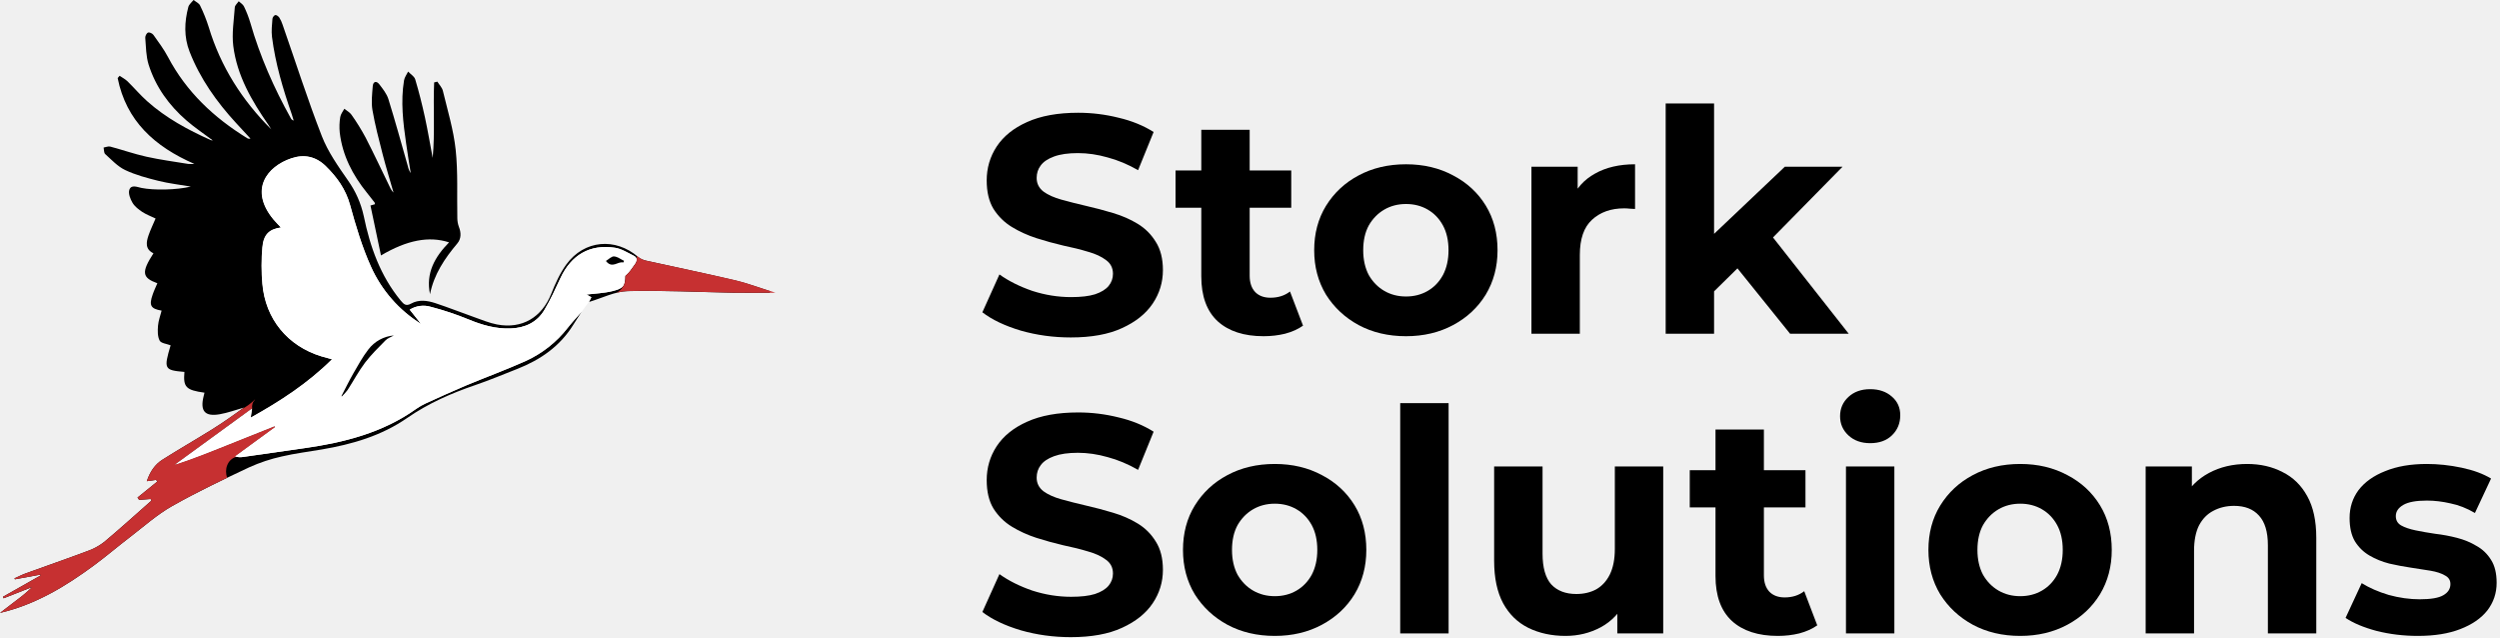
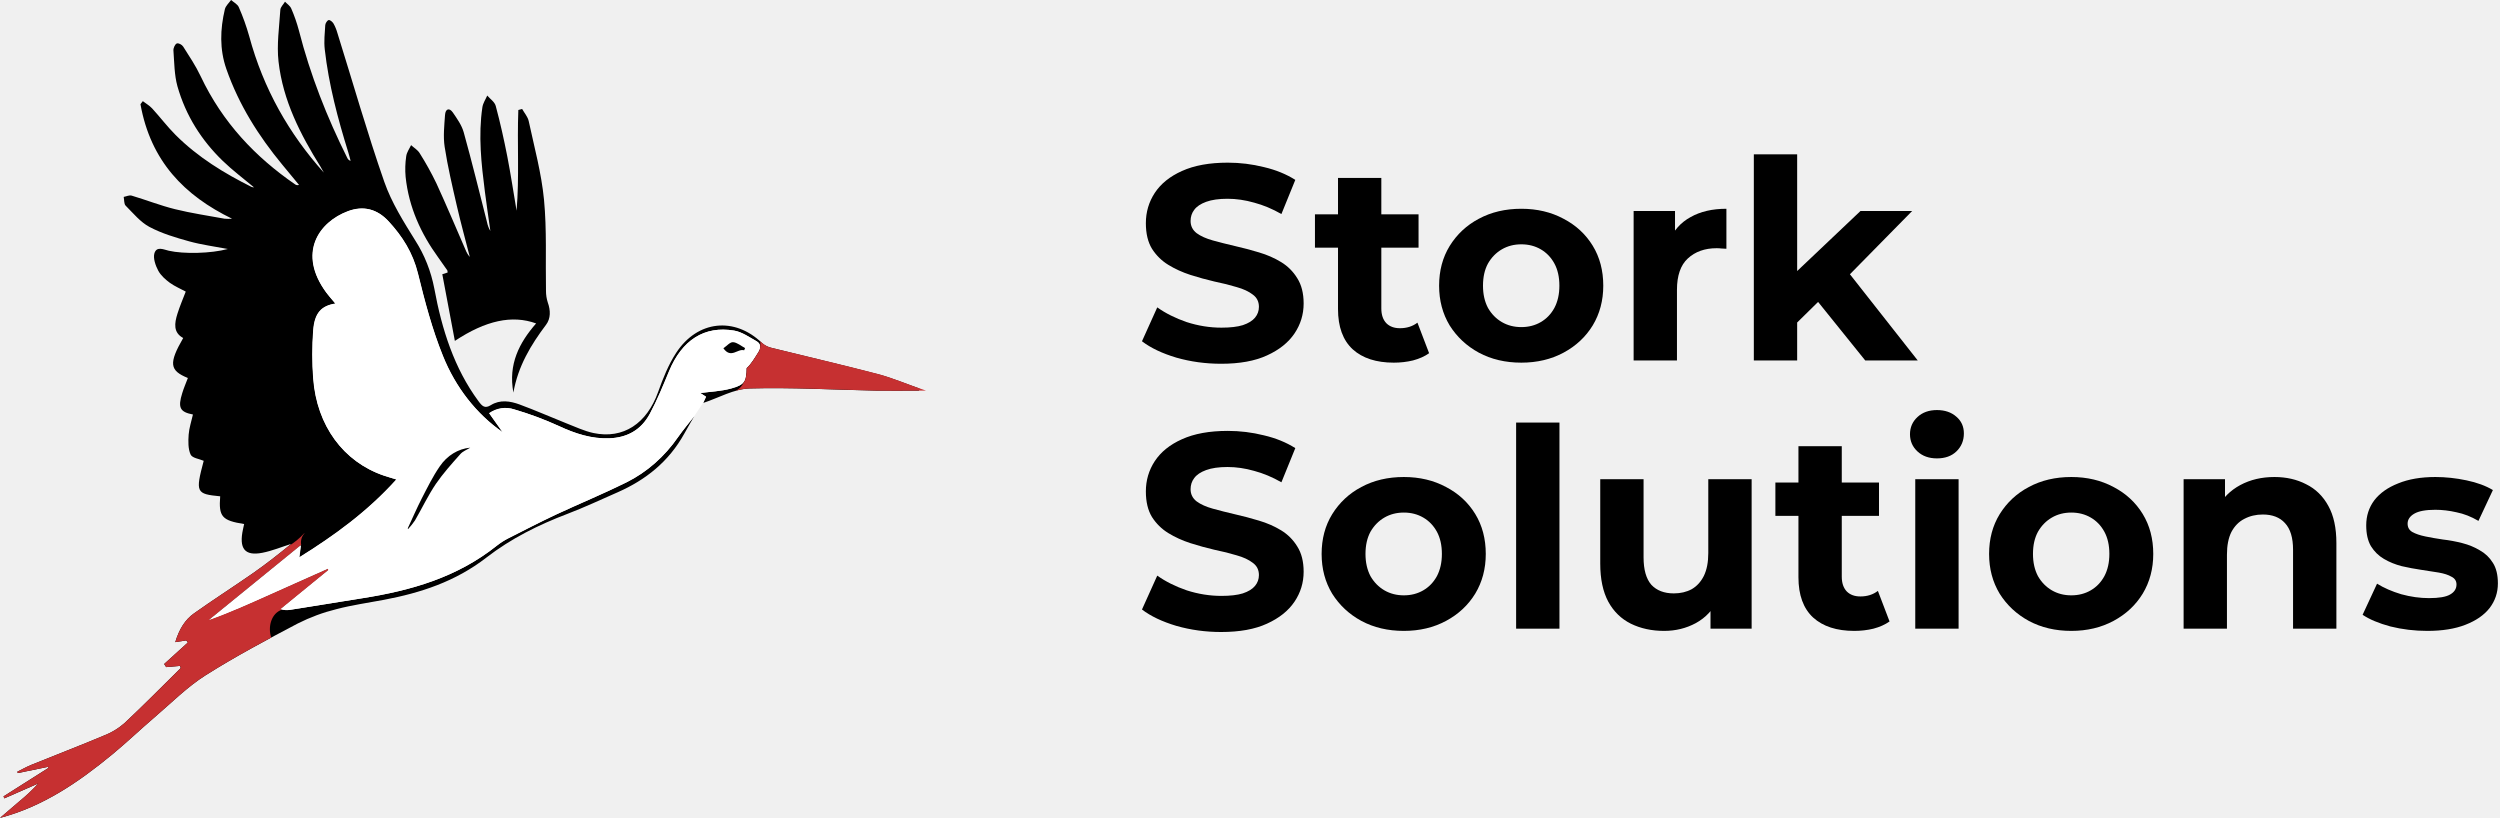
- <svg xmlns="http://www.w3.org/2000/svg" width="145" height="37" viewBox="0 0 145 37" fill="none">
-   <path d="M62.13 36.954C61.122 36.954 60.156 36.822 59.232 36.558C58.308 36.282 57.564 35.928 57 35.496L57.99 33.3C58.53 33.684 59.166 34.002 59.898 34.254C60.642 34.494 61.392 34.614 62.148 34.614C62.724 34.614 63.186 34.56 63.534 34.452C63.894 34.332 64.158 34.17 64.326 33.966C64.494 33.762 64.578 33.528 64.578 33.264C64.578 32.928 64.446 32.664 64.182 32.472C63.918 32.268 63.57 32.106 63.138 31.986C62.706 31.854 62.226 31.734 61.698 31.626C61.182 31.506 60.66 31.362 60.132 31.194C59.616 31.026 59.142 30.81 58.71 30.546C58.278 30.282 57.924 29.934 57.648 29.502C57.384 29.07 57.252 28.518 57.252 27.846C57.252 27.126 57.444 26.472 57.828 25.884C58.224 25.284 58.812 24.81 59.592 24.462C60.384 24.102 61.374 23.922 62.562 23.922C63.354 23.922 64.134 24.018 64.902 24.21C65.67 24.39 66.348 24.666 66.936 25.038L66.036 27.252C65.448 26.916 64.86 26.67 64.272 26.514C63.684 26.346 63.108 26.262 62.544 26.262C61.98 26.262 61.518 26.328 61.158 26.46C60.798 26.592 60.54 26.766 60.384 26.982C60.228 27.186 60.15 27.426 60.15 27.702C60.15 28.026 60.282 28.29 60.546 28.494C60.81 28.686 61.158 28.842 61.59 28.962C62.022 29.082 62.496 29.202 63.012 29.322C63.54 29.442 64.062 29.58 64.578 29.736C65.106 29.892 65.586 30.102 66.018 30.366C66.45 30.63 66.798 30.978 67.062 31.41C67.338 31.842 67.476 32.388 67.476 33.048C67.476 33.756 67.278 34.404 66.882 34.992C66.486 35.58 65.892 36.054 65.1 36.414C64.32 36.774 63.33 36.954 62.13 36.954Z" fill="black" />
-   <path d="M73.969 36.882C72.936 36.882 72.019 36.666 71.215 36.234C70.422 35.802 69.793 35.214 69.325 34.47C68.868 33.714 68.641 32.856 68.641 31.896C68.641 30.924 68.868 30.066 69.325 29.322C69.793 28.566 70.422 27.978 71.215 27.558C72.019 27.126 72.936 26.91 73.969 26.91C74.989 26.91 75.9 27.126 76.704 27.558C77.508 27.978 78.138 28.56 78.594 29.304C79.05 30.048 79.278 30.912 79.278 31.896C79.278 32.856 79.05 33.714 78.594 34.47C78.138 35.214 77.508 35.802 76.704 36.234C75.9 36.666 74.989 36.882 73.969 36.882ZM73.969 34.578C74.436 34.578 74.856 34.47 75.228 34.254C75.6 34.038 75.894 33.732 76.111 33.336C76.326 32.928 76.434 32.448 76.434 31.896C76.434 31.332 76.326 30.852 76.111 30.456C75.894 30.06 75.6 29.754 75.228 29.538C74.856 29.322 74.436 29.214 73.969 29.214C73.501 29.214 73.081 29.322 72.709 29.538C72.337 29.754 72.037 30.06 71.808 30.456C71.593 30.852 71.484 31.332 71.484 31.896C71.484 32.448 71.593 32.928 71.808 33.336C72.037 33.732 72.337 34.038 72.709 34.254C73.081 34.47 73.501 34.578 73.969 34.578Z" fill="black" />
-   <path d="M81.245 36.738V23.382H84.053V36.738H81.245Z" fill="black" />
-   <path d="M90.835 36.882C90.031 36.882 89.311 36.726 88.675 36.414C88.052 36.102 87.566 35.628 87.218 34.992C86.87 34.344 86.695 33.522 86.695 32.526V27.054H89.504V32.112C89.504 32.916 89.671 33.51 90.007 33.894C90.356 34.266 90.841 34.452 91.466 34.452C91.897 34.452 92.281 34.362 92.618 34.182C92.954 33.99 93.218 33.702 93.409 33.318C93.602 32.922 93.698 32.43 93.698 31.842V27.054H96.505V36.738H93.841V34.074L94.328 34.848C94.004 35.52 93.523 36.03 92.888 36.378C92.263 36.714 91.579 36.882 90.835 36.882Z" fill="black" />
-   <path d="M103.157 36.882C102.017 36.882 101.129 36.594 100.493 36.018C99.857 35.43 99.539 34.56 99.539 33.408V24.912H102.347V33.372C102.347 33.78 102.455 34.098 102.671 34.326C102.887 34.542 103.181 34.65 103.553 34.65C103.997 34.65 104.375 34.53 104.687 34.29L105.443 36.27C105.155 36.474 104.807 36.63 104.399 36.738C104.003 36.834 103.589 36.882 103.157 36.882ZM98.045 29.43V27.27H104.759V29.43H98.045Z" fill="black" />
-   <path d="M107.109 36.738V27.054H109.917V36.738H107.109ZM108.513 25.704C107.997 25.704 107.577 25.554 107.253 25.254C106.929 24.954 106.767 24.582 106.767 24.138C106.767 23.694 106.929 23.322 107.253 23.022C107.577 22.722 107.997 22.572 108.513 22.572C109.029 22.572 109.449 22.716 109.773 23.004C110.097 23.28 110.259 23.64 110.259 24.084C110.259 24.552 110.097 24.942 109.773 25.254C109.461 25.554 109.041 25.704 108.513 25.704Z" fill="black" />
-   <path d="M117.221 36.882C116.189 36.882 115.271 36.666 114.467 36.234C113.675 35.802 113.045 35.214 112.577 34.47C112.121 33.714 111.893 32.856 111.893 31.896C111.893 30.924 112.121 30.066 112.577 29.322C113.045 28.566 113.675 27.978 114.467 27.558C115.271 27.126 116.189 26.91 117.221 26.91C118.241 26.91 119.153 27.126 119.957 27.558C120.761 27.978 121.391 28.56 121.847 29.304C122.303 30.048 122.531 30.912 122.531 31.896C122.531 32.856 122.303 33.714 121.847 34.47C121.391 35.214 120.761 35.802 119.957 36.234C119.153 36.666 118.241 36.882 117.221 36.882ZM117.221 34.578C117.689 34.578 118.109 34.47 118.481 34.254C118.853 34.038 119.147 33.732 119.363 33.336C119.579 32.928 119.687 32.448 119.687 31.896C119.687 31.332 119.579 30.852 119.363 30.456C119.147 30.06 118.853 29.754 118.481 29.538C118.109 29.322 117.689 29.214 117.221 29.214C116.753 29.214 116.333 29.322 115.961 29.538C115.589 29.754 115.289 30.06 115.061 30.456C114.845 30.852 114.737 31.332 114.737 31.896C114.737 32.448 114.845 32.928 115.061 33.336C115.289 33.732 115.589 34.038 115.961 34.254C116.333 34.47 116.753 34.578 117.221 34.578Z" fill="black" />
-   <path d="M130.384 26.91C131.152 26.91 131.836 27.066 132.436 27.378C133.048 27.678 133.528 28.146 133.876 28.782C134.224 29.406 134.398 30.21 134.398 31.194V36.738H131.59V31.626C131.59 30.846 131.416 30.27 131.068 29.898C130.732 29.526 130.252 29.34 129.628 29.34C129.184 29.34 128.782 29.436 128.422 29.628C128.074 29.808 127.798 30.09 127.594 30.474C127.402 30.858 127.306 31.35 127.306 31.95V36.738H124.498V27.054H127.18V29.736L126.676 28.926C127.024 28.278 127.522 27.78 128.17 27.432C128.818 27.084 129.556 26.91 130.384 26.91Z" fill="black" />
-   <path d="M140.291 36.882C139.463 36.882 138.665 36.786 137.897 36.594C137.141 36.39 136.541 36.138 136.097 35.838L137.033 33.822C137.477 34.098 137.999 34.326 138.599 34.506C139.211 34.674 139.811 34.758 140.399 34.758C141.047 34.758 141.503 34.68 141.767 34.524C142.043 34.368 142.181 34.152 142.181 33.876C142.181 33.648 142.073 33.48 141.857 33.372C141.653 33.252 141.377 33.162 141.029 33.102C140.681 33.042 140.297 32.982 139.877 32.922C139.469 32.862 139.055 32.784 138.635 32.688C138.215 32.58 137.831 32.424 137.483 32.22C137.135 32.016 136.853 31.74 136.637 31.392C136.433 31.044 136.331 30.594 136.331 30.042C136.331 29.43 136.505 28.89 136.853 28.422C137.213 27.954 137.729 27.588 138.401 27.324C139.073 27.048 139.877 26.91 140.813 26.91C141.473 26.91 142.145 26.982 142.829 27.126C143.513 27.27 144.083 27.48 144.539 27.756L143.603 29.754C143.135 29.478 142.661 29.292 142.181 29.196C141.713 29.088 141.257 29.034 140.813 29.034C140.189 29.034 139.733 29.118 139.445 29.286C139.157 29.454 139.013 29.67 139.013 29.934C139.013 30.174 139.115 30.354 139.319 30.474C139.535 30.594 139.817 30.69 140.165 30.762C140.513 30.834 140.891 30.9 141.299 30.96C141.719 31.008 142.139 31.086 142.559 31.194C142.979 31.302 143.357 31.458 143.693 31.662C144.041 31.854 144.323 32.124 144.539 32.472C144.755 32.808 144.863 33.252 144.863 33.804C144.863 34.404 144.683 34.938 144.323 35.406C143.963 35.862 143.441 36.222 142.757 36.486C142.085 36.75 141.263 36.882 140.291 36.882Z" fill="black" />
-   <path d="M62.13 19.572C61.122 19.572 60.156 19.44 59.232 19.176C58.308 18.9 57.564 18.546 57 18.114L57.99 15.918C58.53 16.302 59.166 16.62 59.898 16.872C60.642 17.112 61.392 17.232 62.148 17.232C62.724 17.232 63.186 17.178 63.534 17.07C63.894 16.95 64.158 16.788 64.326 16.584C64.494 16.38 64.578 16.146 64.578 15.882C64.578 15.546 64.446 15.282 64.182 15.09C63.918 14.886 63.57 14.724 63.138 14.604C62.706 14.472 62.226 14.352 61.698 14.244C61.182 14.124 60.66 13.98 60.132 13.812C59.616 13.644 59.142 13.428 58.71 13.164C58.278 12.9 57.924 12.552 57.648 12.12C57.384 11.688 57.252 11.136 57.252 10.464C57.252 9.744 57.444 9.09 57.828 8.502C58.224 7.902 58.812 7.428 59.592 7.08C60.384 6.72 61.374 6.54 62.562 6.54C63.354 6.54 64.134 6.636 64.902 6.828C65.67 7.008 66.348 7.284 66.936 7.656L66.036 9.87C65.448 9.534 64.86 9.288 64.272 9.132C63.684 8.964 63.108 8.88 62.544 8.88C61.98 8.88 61.518 8.946 61.158 9.078C60.798 9.21 60.54 9.384 60.384 9.6C60.228 9.804 60.15 10.044 60.15 10.32C60.15 10.644 60.282 10.908 60.546 11.112C60.81 11.304 61.158 11.46 61.59 11.58C62.022 11.7 62.496 11.82 63.012 11.94C63.54 12.06 64.062 12.198 64.578 12.354C65.106 12.51 65.586 12.72 66.018 12.984C66.45 13.248 66.798 13.596 67.062 14.028C67.338 14.46 67.476 15.006 67.476 15.666C67.476 16.374 67.278 17.022 66.882 17.61C66.486 18.198 65.892 18.672 65.1 19.032C64.32 19.392 63.33 19.572 62.13 19.572Z" fill="black" />
-   <path d="M73.32 19.5C72.18 19.5 71.293 19.212 70.656 18.636C70.02 18.048 69.703 17.178 69.703 16.026V7.53H72.51V15.99C72.51 16.398 72.618 16.716 72.835 16.944C73.05 17.16 73.344 17.268 73.716 17.268C74.16 17.268 74.538 17.148 74.85 16.908L75.606 18.888C75.319 19.092 74.971 19.248 74.562 19.356C74.166 19.452 73.752 19.5 73.32 19.5ZM68.209 12.048V9.888H74.922V12.048H68.209Z" fill="black" />
-   <path d="M81.582 19.5C80.55 19.5 79.632 19.284 78.828 18.852C78.036 18.42 77.406 17.832 76.938 17.088C76.482 16.332 76.254 15.474 76.254 14.514C76.254 13.542 76.482 12.684 76.938 11.94C77.406 11.184 78.036 10.596 78.828 10.176C79.632 9.744 80.55 9.528 81.582 9.528C82.602 9.528 83.514 9.744 84.318 10.176C85.122 10.596 85.752 11.178 86.208 11.922C86.664 12.666 86.892 13.53 86.892 14.514C86.892 15.474 86.664 16.332 86.208 17.088C85.752 17.832 85.122 18.42 84.318 18.852C83.514 19.284 82.602 19.5 81.582 19.5ZM81.582 17.196C82.05 17.196 82.47 17.088 82.842 16.872C83.214 16.656 83.508 16.35 83.724 15.954C83.94 15.546 84.048 15.066 84.048 14.514C84.048 13.95 83.94 13.47 83.724 13.074C83.508 12.678 83.214 12.372 82.842 12.156C82.47 11.94 82.05 11.832 81.582 11.832C81.114 11.832 80.694 11.94 80.322 12.156C79.95 12.372 79.65 12.678 79.422 13.074C79.206 13.47 79.098 13.95 79.098 14.514C79.098 15.066 79.206 15.546 79.422 15.954C79.65 16.35 79.95 16.656 80.322 16.872C80.694 17.088 81.114 17.196 81.582 17.196Z" fill="black" />
-   <path d="M88.859 19.356V9.672H91.541V12.408L91.163 11.616C91.451 10.932 91.913 10.416 92.549 10.068C93.185 9.708 93.959 9.528 94.871 9.528V12.12C94.751 12.108 94.643 12.102 94.547 12.102C94.451 12.09 94.349 12.084 94.241 12.084C93.473 12.084 92.849 12.306 92.369 12.75C91.901 13.182 91.667 13.86 91.667 14.784V19.356H88.859Z" fill="black" />
-   <path d="M98.97 17.376L99.042 13.956L103.56 9.672H106.908L102.57 14.082L101.112 15.27L98.97 17.376ZM96.648 19.356V6H99.456V19.356H96.648ZM103.866 19.356L100.59 15.288L102.354 13.11L107.268 19.356H103.866Z" fill="black" />
-   <path d="M33.743 18.085C33.582 18.336 33.418 18.585 33.261 18.841C32.494 20.081 31.366 20.862 30.032 21.391C29.213 21.711 28.4 22.054 27.568 22.338C26.178 22.811 24.842 23.401 23.639 24.234C22.128 25.281 20.433 25.77 18.658 26.071C17.889 26.202 17.111 26.298 16.354 26.475C15.705 26.618 15.072 26.828 14.465 27.102C12.954 27.814 11.438 28.53 9.985 29.354C9.107 29.852 8.337 30.544 7.528 31.163C6.829 31.698 6.159 32.272 5.45 32.795C3.804 34.009 2.069 35.062 0 35.549L0.942 34.828C1.268 34.591 1.577 34.331 1.866 34.05L0.211 34.701L0.171 34.613L2.356 33.375L2.342 33.329L0.865 33.601L0.84 33.541C1.067 33.443 1.281 33.331 1.51 33.248C2.691 32.82 3.88 32.41 5.056 31.968C5.411 31.847 5.742 31.668 6.038 31.439C6.972 30.659 7.872 29.839 8.785 29.035L8.74 28.943L8.074 28.996L7.977 28.86L9.128 27.927C9.102 27.896 9.077 27.865 9.052 27.834L8.517 27.91C8.708 27.344 8.997 26.934 9.423 26.663C10.367 26.063 11.34 25.508 12.289 24.916C12.927 24.518 13.544 24.085 14.149 23.641C13.684 23.772 13.226 23.943 12.752 24.026C11.888 24.177 11.602 23.843 11.813 22.988C11.831 22.918 11.847 22.848 11.865 22.776C10.786 22.625 10.623 22.456 10.701 21.572C9.526 21.47 9.492 21.405 9.9 20.028C9.674 19.94 9.344 19.912 9.263 19.754C9.138 19.512 9.145 19.178 9.169 18.889C9.192 18.601 9.304 18.307 9.377 18.016C8.743 17.907 8.635 17.718 8.858 17.085C8.933 16.862 9.038 16.647 9.13 16.429C8.238 16.106 8.194 15.793 8.904 14.691C8.412 14.455 8.48 14.048 8.621 13.642C8.736 13.312 8.89 12.996 9.027 12.673C8.769 12.549 8.498 12.447 8.26 12.295C8.043 12.151 7.817 11.976 7.688 11.76C7.559 11.543 7.434 11.222 7.504 11.011C7.611 10.688 7.957 10.848 8.202 10.898C8.927 11.045 10.242 11.021 11.073 10.822C10.421 10.71 9.797 10.64 9.195 10.49C8.538 10.326 7.871 10.151 7.264 9.863C6.828 9.657 6.473 9.268 6.104 8.936C6.025 8.865 6.04 8.689 6.012 8.558C6.141 8.537 6.282 8.472 6.397 8.502C7.101 8.689 7.791 8.933 8.5 9.09C9.297 9.267 10.11 9.374 10.918 9.507C11.038 9.515 11.159 9.515 11.279 9.507C8.966 8.502 7.322 7.006 6.827 4.528L6.941 4.396C7.093 4.501 7.263 4.586 7.395 4.713C7.782 5.091 8.133 5.508 8.536 5.868C9.626 6.841 10.898 7.53 12.223 8.123C12.263 8.136 12.304 8.143 12.346 8.144C11.836 7.761 11.303 7.405 10.821 6.988C9.804 6.107 9.031 5.037 8.623 3.748C8.471 3.258 8.471 2.714 8.428 2.193C8.42 2.091 8.504 1.921 8.591 1.89C8.678 1.859 8.843 1.941 8.903 2.025C9.201 2.444 9.512 2.861 9.751 3.313C10.819 5.333 12.416 6.827 14.336 8.01C14.365 8.029 14.397 8.041 14.431 8.046C14.465 8.051 14.499 8.048 14.532 8.037C14.257 7.739 13.982 7.442 13.707 7.145C12.574 5.914 11.614 4.568 11 2.997C10.666 2.141 10.698 1.271 10.928 0.403C10.969 0.252 11.125 0.133 11.231 0C11.361 0.104 11.547 0.183 11.609 0.319C11.808 0.724 11.976 1.144 12.112 1.575C12.803 3.865 14.049 5.817 15.739 7.502C15.684 7.416 15.633 7.327 15.576 7.244C14.606 5.849 13.753 4.386 13.536 2.672C13.444 1.939 13.572 1.175 13.624 0.426C13.633 0.304 13.775 0.191 13.851 0.073C13.955 0.172 14.1 0.252 14.157 0.376C14.305 0.68 14.428 0.997 14.525 1.321C15.083 3.266 15.893 5.099 16.878 6.865C16.894 6.897 16.916 6.925 16.944 6.946C16.972 6.968 17.005 6.983 17.04 6.991C17.003 6.869 16.97 6.746 16.928 6.626C16.419 5.163 15.976 3.679 15.782 2.139C15.739 1.796 15.782 1.439 15.808 1.09C15.814 1.009 15.904 0.886 15.973 0.873C16.041 0.86 16.155 0.948 16.205 1.018C16.286 1.146 16.35 1.285 16.396 1.43C17.151 3.589 17.846 5.771 18.676 7.901C19.032 8.812 19.621 9.645 20.187 10.459C20.633 11.082 20.946 11.79 21.108 12.539C21.474 14.319 22.071 16.001 23.25 17.432C23.433 17.653 23.559 17.773 23.855 17.608C24.303 17.359 24.793 17.43 25.252 17.58C26.014 17.831 26.763 18.128 27.519 18.396C27.955 18.547 28.39 18.735 28.842 18.82C30.296 19.095 31.439 18.407 31.985 17.037C32.221 16.446 32.489 15.845 32.861 15.336C33.896 13.918 35.704 13.76 37.028 14.904C37.166 15.012 37.327 15.086 37.499 15.12C39.217 15.503 40.941 15.859 42.654 16.261C43.342 16.422 44.01 16.675 44.687 16.887C44.678 16.917 44.669 16.947 44.66 16.978C43.953 16.978 43.246 16.989 42.538 16.978C40.498 16.941 38.458 16.833 36.425 16.885C35.67 16.904 34.927 17.293 34.178 17.513L34.317 17.247L34.037 17.084C34.507 17.027 35.036 17.009 35.54 16.886C36.207 16.721 36.268 16.574 36.28 16.001C36.512 15.811 36.675 15.554 36.851 15.306C36.987 15.115 36.979 14.938 36.776 14.835C36.421 14.658 36.062 14.428 35.683 14.371C34.23 14.15 33.144 14.79 32.52 16.134C32.23 16.759 31.942 17.392 31.588 17.982C31.154 18.706 30.459 19.023 29.624 19.052C28.761 19.081 27.967 18.85 27.176 18.523C26.469 18.234 25.744 17.992 25.005 17.8C24.801 17.738 24.586 17.721 24.375 17.75C24.164 17.778 23.962 17.851 23.782 17.964L24.437 18.79C23.158 17.995 22.146 16.838 21.53 15.465C21.014 14.326 20.652 13.108 20.321 11.898C20.068 10.979 19.559 10.273 18.901 9.631C18.327 9.074 17.655 8.937 16.916 9.185C15.51 9.657 14.45 10.999 15.871 12.725C16.005 12.887 16.156 13.034 16.309 13.198C15.629 13.294 15.299 13.602 15.233 14.358C15.173 15.059 15.173 15.763 15.233 16.464C15.408 18.509 16.7 20.072 18.657 20.672C18.842 20.729 19.034 20.776 19.275 20.843C17.865 22.241 16.269 23.274 14.553 24.23C14.579 24.044 14.595 23.932 14.629 23.707L10.165 26.956C11.166 26.634 12.129 26.246 13.092 25.861C14.035 25.476 14.983 25.094 15.935 24.715L15.964 24.776L13.639 26.473C13.793 26.519 13.955 26.529 14.113 26.502C15.295 26.335 16.477 26.162 17.664 25.993C19.975 25.662 22.205 25.102 24.147 23.716C24.322 23.593 24.508 23.486 24.703 23.397C25.463 23.053 26.227 22.7 27.002 22.373C28.149 21.895 29.316 21.466 30.454 20.96C31.437 20.522 32.296 19.847 32.955 18.996C33.203 18.681 33.479 18.388 33.743 18.085Z" fill="black" />
-   <path d="M15.964 24.777C15.954 24.757 15.945 24.736 15.935 24.717C14.983 25.095 14.032 25.474 13.081 25.854C12.118 26.239 11.155 26.628 10.153 26.949L14.617 23.7V23.709C14.624 23.702 14.63 23.696 14.638 23.69C14.618 23.6 14.623 23.507 14.65 23.419C14.677 23.331 14.727 23.252 14.793 23.188C14.793 23.182 14.793 23.177 14.793 23.171C14.562 23.398 14.299 23.59 14.013 23.741C13.453 24.15 12.879 24.547 12.293 24.914C11.344 25.506 10.371 26.06 9.427 26.66C8.997 26.932 8.709 27.34 8.521 27.908L9.056 27.832C9.082 27.863 9.107 27.894 9.132 27.924L7.981 28.858L8.078 28.993L8.744 28.94C8.759 28.971 8.774 29.002 8.789 29.033C7.876 29.837 6.975 30.656 6.042 31.437C5.746 31.666 5.414 31.845 5.06 31.966C3.884 32.408 2.695 32.817 1.513 33.246C1.287 33.329 1.067 33.441 0.844 33.539L0.869 33.599L2.342 33.329C2.346 33.345 2.351 33.362 2.354 33.379L0.171 34.613L0.211 34.699L1.866 34.047C1.577 34.328 1.268 34.588 0.942 34.825L0 35.549C2.069 35.062 3.804 34.006 5.452 32.792C6.161 32.269 6.831 31.695 7.531 31.16C8.339 30.541 9.109 29.849 9.987 29.351C11.028 28.761 12.103 28.226 13.182 27.708C13.006 27.251 13.182 26.643 13.717 26.495C13.692 26.489 13.666 26.483 13.642 26.474L15.964 24.777Z" fill="#C63031" />
-   <path d="M33.743 18.085C33.479 18.387 33.203 18.681 32.955 18.997C32.296 19.849 31.437 20.524 30.454 20.962C29.316 21.466 28.148 21.895 27.002 22.373C26.227 22.7 25.462 23.053 24.699 23.398C24.505 23.487 24.319 23.594 24.144 23.718C22.202 25.103 19.972 25.664 17.66 25.995C16.477 26.164 15.295 26.336 14.109 26.504C13.951 26.531 13.79 26.52 13.636 26.474L15.96 24.777L15.932 24.717C14.98 25.095 14.029 25.474 13.078 25.854C12.115 26.239 11.151 26.628 10.15 26.949L14.614 23.7C14.582 23.927 14.566 24.038 14.539 24.223C16.254 23.268 17.851 22.234 19.26 20.836C19.017 20.769 18.828 20.722 18.642 20.666C16.686 20.066 15.393 18.502 15.219 16.457C15.158 15.756 15.158 15.052 15.219 14.351C15.284 13.596 15.616 13.287 16.294 13.191C16.143 13.027 15.992 12.88 15.856 12.718C14.435 10.994 15.496 9.65 16.901 9.179C17.641 8.93 18.313 9.067 18.886 9.624C19.545 10.266 20.053 10.972 20.306 11.891C20.64 13.1 21.002 14.32 21.515 15.458C22.132 16.831 23.144 17.989 24.422 18.783L23.767 17.958C23.947 17.845 24.15 17.771 24.361 17.743C24.572 17.715 24.786 17.732 24.99 17.793C25.732 17.986 26.46 18.229 27.17 18.52C27.96 18.849 28.757 19.08 29.617 19.049C30.455 19.02 31.151 18.703 31.582 17.979C31.936 17.389 32.224 16.756 32.514 16.131C33.138 14.787 34.224 14.147 35.677 14.368C36.055 14.425 36.414 14.655 36.77 14.832C36.976 14.935 36.983 15.112 36.845 15.303C36.669 15.551 36.506 15.808 36.274 15.998C36.262 16.571 36.198 16.718 35.533 16.883C35.03 17.008 34.501 17.024 34.031 17.081L34.311 17.239L34.172 17.504L33.743 18.085ZM19.817 22.963L19.832 22.999C19.954 22.882 20.066 22.755 20.169 22.621C20.511 22.092 20.807 21.535 21.184 21.034C21.534 20.57 21.957 20.158 22.368 19.743C22.495 19.615 22.69 19.553 22.853 19.46C22.563 19.484 22.282 19.568 22.028 19.708C21.773 19.847 21.551 20.039 21.376 20.27C21.04 20.704 20.771 21.192 20.498 21.67C20.254 22.09 20.042 22.53 19.817 22.963ZM36.165 15.225L36.211 15.13C36.016 15.037 35.826 14.885 35.626 14.873C35.479 14.864 35.324 15.038 35.157 15.136C35.531 15.609 35.851 15.134 36.165 15.225Z" fill="white" />
-   <path d="M25.106 9.156C25.244 7.706 25.127 6.241 25.191 4.781L25.376 4.735C25.486 4.912 25.65 5.076 25.696 5.264C25.968 6.397 26.316 7.53 26.439 8.681C26.579 9.989 26.508 11.32 26.535 12.64C26.535 12.813 26.564 12.985 26.623 13.147C26.761 13.492 26.768 13.842 26.538 14.116C25.803 14.988 25.178 15.911 24.951 17.063C24.694 15.834 25.234 14.896 26.056 14.057C24.888 13.679 23.611 13.926 22.106 14.816C21.903 13.851 21.703 12.9 21.496 11.92L21.754 11.844C21.748 11.812 21.754 11.768 21.735 11.745C21.59 11.556 21.442 11.368 21.292 11.181C20.461 10.154 19.87 9.016 19.713 7.688C19.683 7.388 19.693 7.087 19.742 6.79C19.768 6.621 19.893 6.468 19.979 6.308C20.12 6.423 20.297 6.513 20.395 6.656C20.693 7.077 20.965 7.515 21.209 7.969C21.698 8.919 22.152 9.888 22.62 10.848C22.67 10.967 22.743 11.076 22.833 11.168C22.622 10.428 22.395 9.693 22.203 8.949C21.984 8.097 21.759 7.243 21.61 6.38C21.534 5.932 21.593 5.456 21.629 4.996C21.651 4.719 21.843 4.675 22.007 4.887C22.211 5.153 22.436 5.434 22.535 5.745C22.938 7.041 23.296 8.35 23.669 9.654C23.698 9.791 23.753 9.922 23.831 10.038C23.743 9.473 23.648 8.905 23.568 8.341C23.392 7.119 23.239 5.893 23.444 4.659C23.474 4.482 23.599 4.321 23.68 4.152C23.822 4.303 24.041 4.427 24.093 4.606C24.309 5.327 24.493 6.059 24.654 6.797C24.823 7.575 24.956 8.368 25.106 9.156Z" fill="black" />
-   <path d="M19.817 22.963C20.044 22.53 20.255 22.09 20.497 21.667C20.772 21.189 21.04 20.701 21.375 20.267C21.551 20.036 21.773 19.844 22.027 19.705C22.282 19.565 22.563 19.481 22.852 19.457C22.689 19.55 22.495 19.609 22.368 19.74C21.956 20.155 21.537 20.571 21.183 21.031C20.806 21.531 20.511 22.089 20.169 22.618C20.066 22.752 19.953 22.879 19.832 22.996L19.817 22.963Z" fill="black" />
-   <path d="M36.165 15.225C35.851 15.134 35.531 15.61 35.157 15.137C35.32 15.038 35.479 14.864 35.626 14.873C35.826 14.885 36.016 15.038 36.211 15.13L36.165 15.225Z" fill="black" />
-   <path d="M42.661 16.253C40.952 15.855 39.224 15.498 37.506 15.12C37.335 15.086 37.175 15.014 37.037 14.907C37.006 14.88 36.975 14.854 36.943 14.831C36.952 14.871 36.955 14.911 36.954 14.952V14.961C36.953 14.989 36.951 15.017 36.947 15.044C36.951 15.14 36.919 15.234 36.858 15.309C36.682 15.557 36.519 15.814 36.287 16.004C36.281 16.306 36.26 16.485 36.148 16.616C36.065 16.781 35.926 16.912 35.756 16.985C35.977 16.926 36.203 16.891 36.432 16.882C38.467 16.83 40.507 16.939 42.545 16.976C43.363 16.991 44.182 16.976 45 16.976C44.218 16.749 43.454 16.442 42.661 16.253Z" fill="#C63031" />
+ <svg xmlns="http://www.w3.org/2000/svg" width="162" height="53" viewBox="0 0 162 53" fill="none">
+   <path d="M79.13 40.954C78.122 40.954 77.156 40.822 76.232 40.558C75.308 40.282 74.564 39.928 74 39.496L74.99 37.3C75.53 37.684 76.166 38.002 76.898 38.254C77.642 38.494 78.392 38.614 79.148 38.614C79.724 38.614 80.186 38.56 80.534 38.452C80.894 38.332 81.158 38.17 81.326 37.966C81.494 37.762 81.578 37.528 81.578 37.264C81.578 36.928 81.446 36.664 81.182 36.472C80.918 36.268 80.57 36.106 80.138 35.986C79.706 35.854 79.226 35.734 78.698 35.626C78.182 35.506 77.66 35.362 77.132 35.194C76.616 35.026 76.142 34.81 75.71 34.546C75.278 34.282 74.924 33.934 74.648 33.502C74.384 33.07 74.252 32.518 74.252 31.846C74.252 31.126 74.444 30.472 74.828 29.884C75.224 29.284 75.812 28.81 76.592 28.462C77.384 28.102 78.374 27.922 79.562 27.922C80.354 27.922 81.134 28.018 81.902 28.21C82.67 28.39 83.348 28.666 83.936 29.038L83.036 31.252C82.448 30.916 81.86 30.67 81.272 30.514C80.684 30.346 80.108 30.262 79.544 30.262C78.98 30.262 78.518 30.328 78.158 30.46C77.798 30.592 77.54 30.766 77.384 30.982C77.228 31.186 77.15 31.426 77.15 31.702C77.15 32.026 77.282 32.29 77.546 32.494C77.81 32.686 78.158 32.842 78.59 32.962C79.022 33.082 79.496 33.202 80.012 33.322C80.54 33.442 81.062 33.58 81.578 33.736C82.106 33.892 82.586 34.102 83.018 34.366C83.45 34.63 83.798 34.978 84.062 35.41C84.338 35.842 84.476 36.388 84.476 37.048C84.476 37.756 84.278 38.404 83.882 38.992C83.486 39.58 82.892 40.054 82.1 40.414C81.32 40.774 80.33 40.954 79.13 40.954Z" fill="black" />
+   <path d="M90.969 40.882C89.936 40.882 89.019 40.666 88.215 40.234C87.422 39.802 86.793 39.214 86.325 38.47C85.868 37.714 85.641 36.856 85.641 35.896C85.641 34.924 85.868 34.066 86.325 33.322C86.793 32.566 87.422 31.978 88.215 31.558C89.019 31.126 89.936 30.91 90.969 30.91C91.989 30.91 92.9 31.126 93.704 31.558C94.508 31.978 95.138 32.56 95.594 33.304C96.05 34.048 96.278 34.912 96.278 35.896C96.278 36.856 96.05 37.714 95.594 38.47C95.138 39.214 94.508 39.802 93.704 40.234C92.9 40.666 91.989 40.882 90.969 40.882ZM90.969 38.578C91.436 38.578 91.856 38.47 92.228 38.254C92.6 38.038 92.894 37.732 93.111 37.336C93.326 36.928 93.434 36.448 93.434 35.896C93.434 35.332 93.326 34.852 93.111 34.456C92.894 34.06 92.6 33.754 92.228 33.538C91.856 33.322 91.436 33.214 90.969 33.214C90.501 33.214 90.081 33.322 89.709 33.538C89.337 33.754 89.037 34.06 88.808 34.456C88.593 34.852 88.484 35.332 88.484 35.896C88.484 36.448 88.593 36.928 88.808 37.336C89.037 37.732 89.337 38.038 89.709 38.254C90.081 38.47 90.501 38.578 90.969 38.578Z" fill="black" />
+   <path d="M98.245 40.738V27.382H101.053V40.738H98.245Z" fill="black" />
+   <path d="M107.835 40.882C107.031 40.882 106.312 40.726 105.676 40.414C105.052 40.102 104.566 39.628 104.218 38.992C103.87 38.344 103.696 37.522 103.696 36.526V31.054H106.503V36.112C106.503 36.916 106.672 37.51 107.007 37.894C107.355 38.266 107.841 38.452 108.465 38.452C108.897 38.452 109.282 38.362 109.618 38.182C109.953 37.99 110.217 37.702 110.41 37.318C110.602 36.922 110.697 36.43 110.697 35.842V31.054H113.506V40.738H110.841V38.074L111.327 38.848C111.003 39.52 110.524 40.03 109.888 40.378C109.264 40.714 108.579 40.882 107.835 40.882Z" fill="black" />
+   <path d="M120.157 40.882C119.017 40.882 118.129 40.594 117.493 40.018C116.857 39.43 116.539 38.56 116.539 37.408V28.912H119.347V37.372C119.347 37.78 119.455 38.098 119.671 38.326C119.887 38.542 120.181 38.65 120.553 38.65C120.997 38.65 121.375 38.53 121.687 38.29L122.443 40.27C122.155 40.474 121.807 40.63 121.399 40.738C121.003 40.834 120.589 40.882 120.157 40.882ZM115.045 33.43V31.27H121.759V33.43H115.045Z" fill="black" />
+   <path d="M124.109 40.738V31.054H126.917V40.738H124.109ZM125.513 29.704C124.997 29.704 124.577 29.554 124.253 29.254C123.929 28.954 123.767 28.582 123.767 28.138C123.767 27.694 123.929 27.322 124.253 27.022C124.577 26.722 124.997 26.572 125.513 26.572C126.029 26.572 126.449 26.716 126.773 27.004C127.097 27.28 127.259 27.64 127.259 28.084C127.259 28.552 127.097 28.942 126.773 29.254C126.461 29.554 126.041 29.704 125.513 29.704Z" fill="black" />
+   <path d="M134.221 40.882C133.189 40.882 132.271 40.666 131.467 40.234C130.675 39.802 130.045 39.214 129.577 38.47C129.121 37.714 128.893 36.856 128.893 35.896C128.893 34.924 129.121 34.066 129.577 33.322C130.045 32.566 130.675 31.978 131.467 31.558C132.271 31.126 133.189 30.91 134.221 30.91C135.241 30.91 136.153 31.126 136.957 31.558C137.761 31.978 138.391 32.56 138.847 33.304C139.303 34.048 139.531 34.912 139.531 35.896C139.531 36.856 139.303 37.714 138.847 38.47C138.391 39.214 137.761 39.802 136.957 40.234C136.153 40.666 135.241 40.882 134.221 40.882ZM134.221 38.578C134.689 38.578 135.109 38.47 135.481 38.254C135.853 38.038 136.147 37.732 136.363 37.336C136.579 36.928 136.687 36.448 136.687 35.896C136.687 35.332 136.579 34.852 136.363 34.456C136.147 34.06 135.853 33.754 135.481 33.538C135.109 33.322 134.689 33.214 134.221 33.214C133.753 33.214 133.333 33.322 132.961 33.538C132.589 33.754 132.289 34.06 132.061 34.456C131.845 34.852 131.737 35.332 131.737 35.896C131.737 36.448 131.845 36.928 132.061 37.336C132.289 37.732 132.589 38.038 132.961 38.254C133.333 38.47 133.753 38.578 134.221 38.578Z" fill="black" />
+   <path d="M147.384 30.91C148.152 30.91 148.836 31.066 149.436 31.378C150.048 31.678 150.528 32.146 150.876 32.782C151.224 33.406 151.398 34.21 151.398 35.194V40.738H148.59V35.626C148.59 34.846 148.416 34.27 148.068 33.898C147.732 33.526 147.252 33.34 146.628 33.34C146.184 33.34 145.782 33.436 145.422 33.628C145.074 33.808 144.798 34.09 144.594 34.474C144.402 34.858 144.306 35.35 144.306 35.95V40.738H141.498V31.054H144.18V33.736L143.676 32.926C144.024 32.278 144.522 31.78 145.17 31.432C145.818 31.084 146.556 30.91 147.384 30.91Z" fill="black" />
+   <path d="M157.291 40.882C156.463 40.882 155.665 40.786 154.897 40.594C154.141 40.39 153.541 40.138 153.097 39.838L154.033 37.822C154.477 38.098 154.999 38.326 155.599 38.506C156.211 38.674 156.811 38.758 157.399 38.758C158.047 38.758 158.503 38.68 158.767 38.524C159.043 38.368 159.181 38.152 159.181 37.876C159.181 37.648 159.073 37.48 158.857 37.372C158.653 37.252 158.377 37.162 158.029 37.102C157.681 37.042 157.297 36.982 156.877 36.922C156.469 36.862 156.055 36.784 155.635 36.688C155.215 36.58 154.831 36.424 154.483 36.22C154.135 36.016 153.853 35.74 153.637 35.392C153.433 35.044 153.331 34.594 153.331 34.042C153.331 33.43 153.505 32.89 153.853 32.422C154.213 31.954 154.729 31.588 155.401 31.324C156.073 31.048 156.877 30.91 157.813 30.91C158.473 30.91 159.145 30.982 159.829 31.126C160.513 31.27 161.083 31.48 161.539 31.756L160.603 33.754C160.135 33.478 159.661 33.292 159.181 33.196C158.713 33.088 158.257 33.034 157.813 33.034C157.189 33.034 156.733 33.118 156.445 33.286C156.157 33.454 156.013 33.67 156.013 33.934C156.013 34.174 156.115 34.354 156.319 34.474C156.535 34.594 156.817 34.69 157.165 34.762C157.513 34.834 157.891 34.9 158.299 34.96C158.719 35.008 159.139 35.086 159.559 35.194C159.979 35.302 160.357 35.458 160.693 35.662C161.041 35.854 161.323 36.124 161.539 36.472C161.755 36.808 161.863 37.252 161.863 37.804C161.863 38.404 161.683 38.938 161.323 39.406C160.963 39.862 160.441 40.222 159.757 40.486C159.085 40.75 158.263 40.882 157.291 40.882Z" fill="black" />
+   <path d="M79.13 23.572C78.122 23.572 77.156 23.44 76.232 23.176C75.308 22.9 74.564 22.546 74 22.114L74.99 19.918C75.53 20.302 76.166 20.62 76.898 20.872C77.642 21.112 78.392 21.232 79.148 21.232C79.724 21.232 80.186 21.178 80.534 21.07C80.894 20.95 81.158 20.788 81.326 20.584C81.494 20.38 81.578 20.146 81.578 19.882C81.578 19.546 81.446 19.282 81.182 19.09C80.918 18.886 80.57 18.724 80.138 18.604C79.706 18.472 79.226 18.352 78.698 18.244C78.182 18.124 77.66 17.98 77.132 17.812C76.616 17.644 76.142 17.428 75.71 17.164C75.278 16.9 74.924 16.552 74.648 16.12C74.384 15.688 74.252 15.136 74.252 14.464C74.252 13.744 74.444 13.09 74.828 12.502C75.224 11.902 75.812 11.428 76.592 11.08C77.384 10.72 78.374 10.54 79.562 10.54C80.354 10.54 81.134 10.636 81.902 10.828C82.67 11.008 83.348 11.284 83.936 11.656L83.036 13.87C82.448 13.534 81.86 13.288 81.272 13.132C80.684 12.964 80.108 12.88 79.544 12.88C78.98 12.88 78.518 12.946 78.158 13.078C77.798 13.21 77.54 13.384 77.384 13.6C77.228 13.804 77.15 14.044 77.15 14.32C77.15 14.644 77.282 14.908 77.546 15.112C77.81 15.304 78.158 15.46 78.59 15.58C79.022 15.7 79.496 15.82 80.012 15.94C80.54 16.06 81.062 16.198 81.578 16.354C82.106 16.51 82.586 16.72 83.018 16.984C83.45 17.248 83.798 17.596 84.062 18.028C84.338 18.46 84.476 19.006 84.476 19.666C84.476 20.374 84.278 21.022 83.882 21.61C83.486 22.198 82.892 22.672 82.1 23.032C81.32 23.392 80.33 23.572 79.13 23.572Z" fill="black" />
+   <path d="M90.32 23.5C89.18 23.5 88.293 23.212 87.656 22.636C87.02 22.048 86.703 21.178 86.703 20.026V11.53H89.51V19.99C89.51 20.398 89.618 20.716 89.835 20.944C90.05 21.16 90.344 21.268 90.716 21.268C91.16 21.268 91.538 21.148 91.85 20.908L92.606 22.888C92.319 23.092 91.971 23.248 91.562 23.356C91.166 23.452 90.752 23.5 90.32 23.5ZM85.209 16.048V13.888H91.922V16.048H85.209Z" fill="black" />
+   <path d="M98.582 23.5C97.55 23.5 96.632 23.284 95.828 22.852C95.036 22.42 94.406 21.832 93.938 21.088C93.482 20.332 93.254 19.474 93.254 18.514C93.254 17.542 93.482 16.684 93.938 15.94C94.406 15.184 95.036 14.596 95.828 14.176C96.632 13.744 97.55 13.528 98.582 13.528C99.602 13.528 100.514 13.744 101.318 14.176C102.122 14.596 102.752 15.178 103.208 15.922C103.664 16.666 103.892 17.53 103.892 18.514C103.892 19.474 103.664 20.332 103.208 21.088C102.752 21.832 102.122 22.42 101.318 22.852C100.514 23.284 99.602 23.5 98.582 23.5ZM98.582 21.196C99.05 21.196 99.47 21.088 99.842 20.872C100.214 20.656 100.508 20.35 100.724 19.954C100.94 19.546 101.048 19.066 101.048 18.514C101.048 17.95 100.94 17.47 100.724 17.074C100.508 16.678 100.214 16.372 99.842 16.156C99.47 15.94 99.05 15.832 98.582 15.832C98.114 15.832 97.694 15.94 97.322 16.156C96.95 16.372 96.65 16.678 96.422 17.074C96.206 17.47 96.098 17.95 96.098 18.514C96.098 19.066 96.206 19.546 96.422 19.954C96.65 20.35 96.95 20.656 97.322 20.872C97.694 21.088 98.114 21.196 98.582 21.196Z" fill="black" />
+   <path d="M105.859 23.356V13.672H108.541V16.408L108.163 15.616C108.451 14.932 108.913 14.416 109.549 14.068C110.185 13.708 110.959 13.528 111.871 13.528V16.12C111.751 16.108 111.643 16.102 111.547 16.102C111.451 16.09 111.349 16.084 111.241 16.084C110.473 16.084 109.849 16.306 109.369 16.75C108.901 17.182 108.667 17.86 108.667 18.784V23.356H105.859Z" fill="black" />
+   <path d="M115.97 21.376L116.042 17.956L120.56 13.672H123.908L119.57 18.082L118.112 19.27L115.97 21.376ZM113.648 23.356V10H116.456V23.356H113.648ZM120.866 23.356L117.59 19.288L119.354 17.11L124.268 23.356H120.866Z" fill="black" />
+   <path d="M44.991 26.963C44.776 27.337 44.557 27.709 44.348 28.09C43.325 29.939 41.821 31.103 40.042 31.892C38.95 32.37 37.867 32.881 36.757 33.303C34.904 34.009 33.122 34.889 31.518 36.131C29.503 37.692 27.244 38.421 24.877 38.869C23.852 39.064 22.815 39.207 21.806 39.472C20.94 39.686 20.096 39.998 19.287 40.406C17.272 41.468 15.25 42.536 13.313 43.764C12.143 44.506 11.116 45.538 10.038 46.461C9.105 47.259 8.212 48.114 7.267 48.894C5.071 50.704 2.758 52.275 0 53L1.256 51.925C1.691 51.572 2.103 51.184 2.488 50.765L0.281 51.736L0.228 51.605L3.141 49.759L3.123 49.69L1.153 50.096L1.12 50.007C1.422 49.861 1.709 49.694 2.013 49.57C3.588 48.931 5.173 48.321 6.742 47.662C7.214 47.481 7.657 47.215 8.051 46.873C9.296 45.709 10.496 44.487 11.713 43.289L11.654 43.151L10.765 43.23L10.636 43.028L12.171 41.636C12.136 41.591 12.103 41.545 12.07 41.499L11.356 41.611C11.611 40.767 11.995 40.157 12.565 39.751C13.823 38.857 15.12 38.03 16.386 37.148C17.236 36.554 18.059 35.909 18.866 35.247C18.245 35.441 17.634 35.697 17.003 35.82C15.851 36.045 15.469 35.548 15.751 34.273C15.774 34.169 15.796 34.064 15.82 33.957C14.381 33.731 14.163 33.479 14.268 32.161C12.702 32.01 12.656 31.913 13.2 29.86C12.898 29.729 12.459 29.686 12.35 29.451C12.184 29.09 12.194 28.592 12.225 28.162C12.256 27.732 12.405 27.294 12.502 26.86C11.658 26.698 11.514 26.416 11.81 25.472C11.911 25.14 12.051 24.82 12.174 24.494C10.984 24.012 10.925 23.546 11.871 21.903C11.216 21.551 11.306 20.945 11.495 20.339C11.648 19.848 11.853 19.375 12.036 18.895C11.692 18.709 11.331 18.557 11.013 18.331C10.724 18.116 10.423 17.856 10.251 17.533C10.078 17.209 9.912 16.731 10.005 16.416C10.148 15.934 10.609 16.173 10.936 16.247C11.903 16.467 13.656 16.432 14.764 16.135C13.894 15.968 13.063 15.863 12.259 15.639C11.384 15.396 10.494 15.134 9.685 14.705C9.104 14.398 8.631 13.818 8.139 13.323C8.033 13.217 8.053 12.955 8.016 12.76C8.188 12.728 8.376 12.631 8.53 12.676C9.468 12.955 10.388 13.318 11.334 13.553C12.396 13.816 13.479 13.975 14.557 14.173C14.718 14.185 14.879 14.185 15.039 14.173C11.955 12.675 9.763 10.446 9.102 6.751L9.255 6.554C9.457 6.71 9.683 6.838 9.86 7.027C10.377 7.59 10.844 8.212 11.381 8.748C12.835 10.199 14.531 11.227 16.297 12.111C16.35 12.13 16.405 12.14 16.461 12.142C15.781 11.571 15.07 11.041 14.428 10.419C13.072 9.105 12.041 7.509 11.497 5.588C11.295 4.857 11.295 4.046 11.238 3.269C11.227 3.117 11.339 2.865 11.454 2.818C11.57 2.772 11.791 2.894 11.87 3.019C12.267 3.643 12.682 4.265 13.002 4.94C14.425 7.951 16.555 10.178 19.115 11.942C19.153 11.97 19.196 11.989 19.241 11.996C19.286 12.003 19.332 11.998 19.376 11.982C19.009 11.539 18.643 11.095 18.277 10.652C16.766 8.817 15.485 6.811 14.667 4.468C14.222 3.191 14.264 1.895 14.571 0.6C14.626 0.375 14.833 0.198 14.974 0C15.149 0.155 15.396 0.273 15.478 0.475C15.744 1.08 15.968 1.706 16.149 2.349C17.071 5.763 18.732 8.673 20.985 11.185C20.912 11.056 20.845 10.925 20.768 10.801C19.474 8.72 18.337 6.539 18.048 3.984C17.925 2.891 18.095 1.752 18.166 0.635C18.178 0.453 18.367 0.285 18.468 0.109C18.607 0.257 18.8 0.376 18.876 0.56C19.074 1.014 19.238 1.486 19.367 1.97C20.11 4.87 21.19 7.603 22.504 10.235C22.525 10.283 22.555 10.324 22.593 10.356C22.63 10.389 22.673 10.411 22.719 10.422C22.67 10.241 22.627 10.057 22.571 9.878C21.892 7.697 21.302 5.485 21.043 3.189C20.986 2.678 21.043 2.146 21.077 1.626C21.085 1.505 21.205 1.32 21.297 1.301C21.389 1.282 21.54 1.414 21.606 1.517C21.715 1.709 21.8 1.915 21.861 2.131C22.869 5.351 23.794 8.604 24.901 11.78C25.376 13.138 26.162 14.38 26.916 15.594C27.511 16.523 27.928 17.578 28.143 18.695C28.632 21.349 29.428 23.857 31 25.989C31.243 26.319 31.413 26.498 31.806 26.253C32.404 25.881 33.058 25.986 33.669 26.21C34.686 26.584 35.684 27.027 36.691 27.427C37.274 27.652 37.853 27.932 38.455 28.06C40.395 28.468 41.918 27.443 42.646 25.4C42.961 24.519 43.318 23.623 43.815 22.864C45.194 20.751 47.606 20.515 49.371 22.22C49.554 22.381 49.77 22.492 49.998 22.542C52.289 23.113 54.587 23.645 56.872 24.243C57.79 24.483 58.679 24.861 59.582 25.177C59.57 25.222 59.558 25.267 59.547 25.313C58.604 25.313 57.661 25.329 56.718 25.313C53.998 25.258 51.278 25.096 48.567 25.174C47.559 25.203 46.569 25.782 45.571 26.11L45.756 25.714L45.383 25.471C46.009 25.385 46.715 25.358 47.386 25.176C48.276 24.93 48.357 24.711 48.373 23.856C48.683 23.573 48.9 23.19 49.135 22.82C49.316 22.535 49.305 22.272 49.034 22.117C48.561 21.854 48.083 21.511 47.578 21.426C45.64 21.097 44.192 22.05 43.361 24.054C42.974 24.987 42.589 25.929 42.117 26.809C41.539 27.89 40.611 28.361 39.498 28.404C38.348 28.448 37.289 28.104 36.235 27.616C35.292 27.185 34.325 26.825 33.34 26.538C33.068 26.446 32.782 26.421 32.5 26.463C32.219 26.506 31.949 26.615 31.709 26.783L32.582 28.013C30.878 26.83 29.528 25.104 28.707 23.057C28.018 21.359 27.536 19.542 27.095 17.739C26.757 16.369 26.079 15.316 25.201 14.359C24.436 13.528 23.541 13.324 22.554 13.695C20.68 14.398 19.266 16.398 21.161 18.971C21.339 19.213 21.542 19.432 21.745 19.677C20.839 19.82 20.398 20.279 20.311 21.407C20.23 22.451 20.23 23.502 20.311 24.546C20.543 27.596 22.267 29.926 24.875 30.821C25.123 30.905 25.379 30.975 25.699 31.075C23.821 33.159 21.692 34.7 19.404 36.124C19.439 35.848 19.46 35.68 19.505 35.345L13.553 40.188C14.888 39.71 16.172 39.131 17.457 38.556C18.714 37.982 19.977 37.412 21.247 36.849L21.285 36.939L18.186 39.469C18.39 39.537 18.606 39.552 18.817 39.513C20.393 39.263 21.97 39.006 23.552 38.753C26.633 38.26 29.607 37.424 32.196 35.359C32.429 35.175 32.677 35.015 32.937 34.883C33.95 34.37 34.97 33.843 36.002 33.356C37.532 32.643 39.088 32.005 40.605 31.25C41.916 30.597 43.062 29.59 43.94 28.321C44.27 27.852 44.639 27.415 44.991 26.963Z" fill="black" />
+   <path d="M21.285 36.941C21.272 36.91 21.26 36.88 21.247 36.85C19.978 37.414 18.71 37.98 17.442 38.546C16.157 39.12 14.873 39.699 13.538 40.178L19.49 35.334V35.348C19.498 35.338 19.507 35.328 19.517 35.319C19.491 35.185 19.497 35.046 19.533 34.915C19.57 34.784 19.636 34.666 19.724 34.572C19.724 34.563 19.724 34.555 19.724 34.546C19.416 34.884 19.066 35.17 18.684 35.395C17.937 36.006 17.173 36.597 16.391 37.145C15.126 38.026 13.828 38.853 12.57 39.748C11.996 40.153 11.612 40.762 11.361 41.608L12.075 41.495C12.109 41.541 12.143 41.587 12.176 41.632L10.641 43.025L10.77 43.226L11.659 43.148C11.678 43.194 11.698 43.239 11.718 43.285C10.501 44.483 9.301 45.706 8.056 46.869C7.662 47.211 7.219 47.477 6.747 47.658C5.178 48.317 3.593 48.928 2.018 49.566C1.716 49.69 1.422 49.857 1.125 50.003L1.159 50.092L3.123 49.69C3.128 49.715 3.134 49.74 3.139 49.764L0.228 51.605L0.281 51.732L2.488 50.761C2.103 51.18 1.691 51.568 1.256 51.922L0 53C2.758 52.274 5.071 50.7 7.27 48.889C8.215 48.11 9.108 47.255 10.041 46.456C11.119 45.533 12.146 44.502 13.316 43.759C14.704 42.879 16.137 42.083 17.576 41.31C17.342 40.629 17.576 39.723 18.29 39.501C18.256 39.492 18.221 39.483 18.189 39.471L21.285 36.941Z" fill="#C63031" />
+   <path d="M44.99 26.963C44.639 27.414 44.27 27.852 43.94 28.323C43.062 29.593 41.916 30.599 40.605 31.252C39.088 32.004 37.532 32.643 36.002 33.356C34.97 33.843 33.95 34.37 32.933 34.885C32.673 35.017 32.425 35.177 32.192 35.361C29.603 37.426 26.629 38.262 23.547 38.755C21.97 39.008 20.393 39.265 18.813 39.515C18.602 39.554 18.386 39.539 18.182 39.471L21.281 36.941L21.242 36.851C19.974 37.415 18.706 37.98 17.438 38.546C16.153 39.12 14.868 39.7 13.534 40.178L19.486 35.334C19.443 35.672 19.422 35.838 19.385 36.114C21.673 34.69 23.801 33.149 25.68 31.065C25.356 30.965 25.104 30.895 24.856 30.81C22.248 29.916 20.524 27.585 20.291 24.536C20.211 23.491 20.211 22.441 20.291 21.396C20.379 20.27 20.821 19.81 21.726 19.667C21.525 19.422 21.323 19.203 21.142 18.961C19.247 16.39 20.661 14.387 22.535 13.684C23.521 13.314 24.417 13.518 25.181 14.349C26.06 15.305 26.738 16.359 27.076 17.729C27.521 19.531 28.003 21.349 28.687 23.047C29.509 25.093 30.858 26.819 32.563 28.003L31.689 26.773C31.93 26.604 32.2 26.495 32.481 26.453C32.763 26.411 33.049 26.436 33.321 26.527C34.31 26.816 35.281 27.178 36.227 27.611C37.281 28.102 38.343 28.447 39.49 28.4C40.607 28.357 41.535 27.885 42.109 26.805C42.581 25.925 42.966 24.982 43.352 24.049C44.184 22.045 45.632 21.092 47.569 21.421C48.073 21.507 48.553 21.849 49.026 22.113C49.301 22.267 49.311 22.531 49.127 22.816C48.892 23.185 48.675 23.568 48.365 23.851C48.349 24.706 48.265 24.926 47.378 25.171C46.707 25.357 46.001 25.381 45.374 25.466L45.748 25.702L45.563 26.097L44.99 26.963ZM26.423 34.236L26.443 34.289C26.605 34.114 26.755 33.926 26.892 33.726C27.349 32.937 27.742 32.106 28.245 31.36C28.713 30.668 29.276 30.053 29.825 29.435C29.994 29.244 30.253 29.151 30.471 29.014C30.085 29.049 29.71 29.174 29.37 29.382C29.031 29.59 28.735 29.876 28.501 30.221C28.054 30.868 27.695 31.596 27.33 32.307C27.006 32.934 26.723 33.59 26.423 34.236ZM48.22 22.698L48.282 22.557C48.022 22.419 47.768 22.192 47.502 22.174C47.306 22.16 47.099 22.42 46.876 22.567C47.374 23.272 47.801 22.563 48.22 22.698Z" fill="white" />
+   <path d="M33.474 13.652C33.659 11.489 33.503 9.305 33.588 7.128L33.834 7.06C33.981 7.323 34.2 7.568 34.261 7.848C34.624 9.538 35.088 11.228 35.252 12.943C35.439 14.893 35.343 16.877 35.38 18.846C35.379 19.104 35.419 19.36 35.497 19.602C35.682 20.116 35.691 20.638 35.383 21.046C34.404 22.346 33.57 23.723 33.268 25.439C32.925 23.608 33.645 22.209 34.741 20.958C33.184 20.395 31.482 20.763 29.475 22.09C29.204 20.651 28.937 19.234 28.661 17.771L29.006 17.659C28.997 17.611 29.006 17.546 28.979 17.511C28.786 17.229 28.589 16.949 28.389 16.671C27.281 15.139 26.493 13.442 26.284 11.462C26.244 11.016 26.257 10.566 26.323 10.124C26.357 9.871 26.524 9.644 26.639 9.405C26.826 9.576 27.062 9.71 27.193 9.924C27.591 10.551 27.953 11.205 28.279 11.882C28.931 13.298 29.536 14.742 30.16 16.174C30.227 16.352 30.323 16.513 30.444 16.651C30.162 15.548 29.86 14.452 29.604 13.342C29.312 12.072 29.012 10.8 28.813 9.512C28.712 8.844 28.79 8.134 28.838 7.448C28.867 7.036 29.123 6.971 29.342 7.286C29.614 7.683 29.914 8.102 30.047 8.566C30.584 10.498 31.062 12.45 31.558 14.394C31.598 14.598 31.671 14.793 31.775 14.966C31.657 14.124 31.531 13.277 31.423 12.436C31.19 10.614 30.985 8.787 31.259 6.947C31.298 6.682 31.466 6.442 31.573 6.191C31.763 6.416 32.054 6.601 32.124 6.867C32.413 7.943 32.657 9.034 32.872 10.134C33.097 11.294 33.275 12.476 33.474 13.652Z" fill="black" />
+   <path d="M26.423 34.236C26.725 33.591 27.006 32.934 27.329 32.303C27.696 31.591 28.053 30.863 28.5 30.217C28.734 29.872 29.03 29.586 29.37 29.378C29.709 29.17 30.084 29.044 30.47 29.009C30.252 29.147 29.993 29.235 29.824 29.431C29.275 30.049 28.716 30.67 28.244 31.356C27.741 32.1 27.348 32.933 26.891 33.721C26.755 33.922 26.604 34.11 26.442 34.285L26.423 34.236Z" fill="black" />
+   <path d="M48.22 22.699C47.801 22.564 47.374 23.272 46.876 22.567C47.094 22.421 47.305 22.16 47.502 22.174C47.767 22.192 48.021 22.419 48.281 22.557L48.22 22.699Z" fill="black" />
+   <path d="M56.882 24.232C54.602 23.638 52.299 23.105 50.008 22.542C49.781 22.493 49.566 22.384 49.383 22.224C49.342 22.185 49.3 22.147 49.258 22.112C49.269 22.171 49.274 22.232 49.272 22.292V22.306C49.272 22.347 49.269 22.389 49.263 22.43C49.268 22.573 49.225 22.713 49.144 22.824C48.909 23.194 48.692 23.577 48.383 23.86C48.374 24.311 48.346 24.578 48.197 24.773C48.086 25.019 47.901 25.214 47.674 25.323C47.969 25.235 48.271 25.184 48.576 25.17C51.29 25.093 54.01 25.255 56.727 25.31C57.818 25.331 58.909 25.31 60 25.31C58.958 24.972 57.939 24.514 56.882 24.232Z" fill="#C63031" />
</svg>
